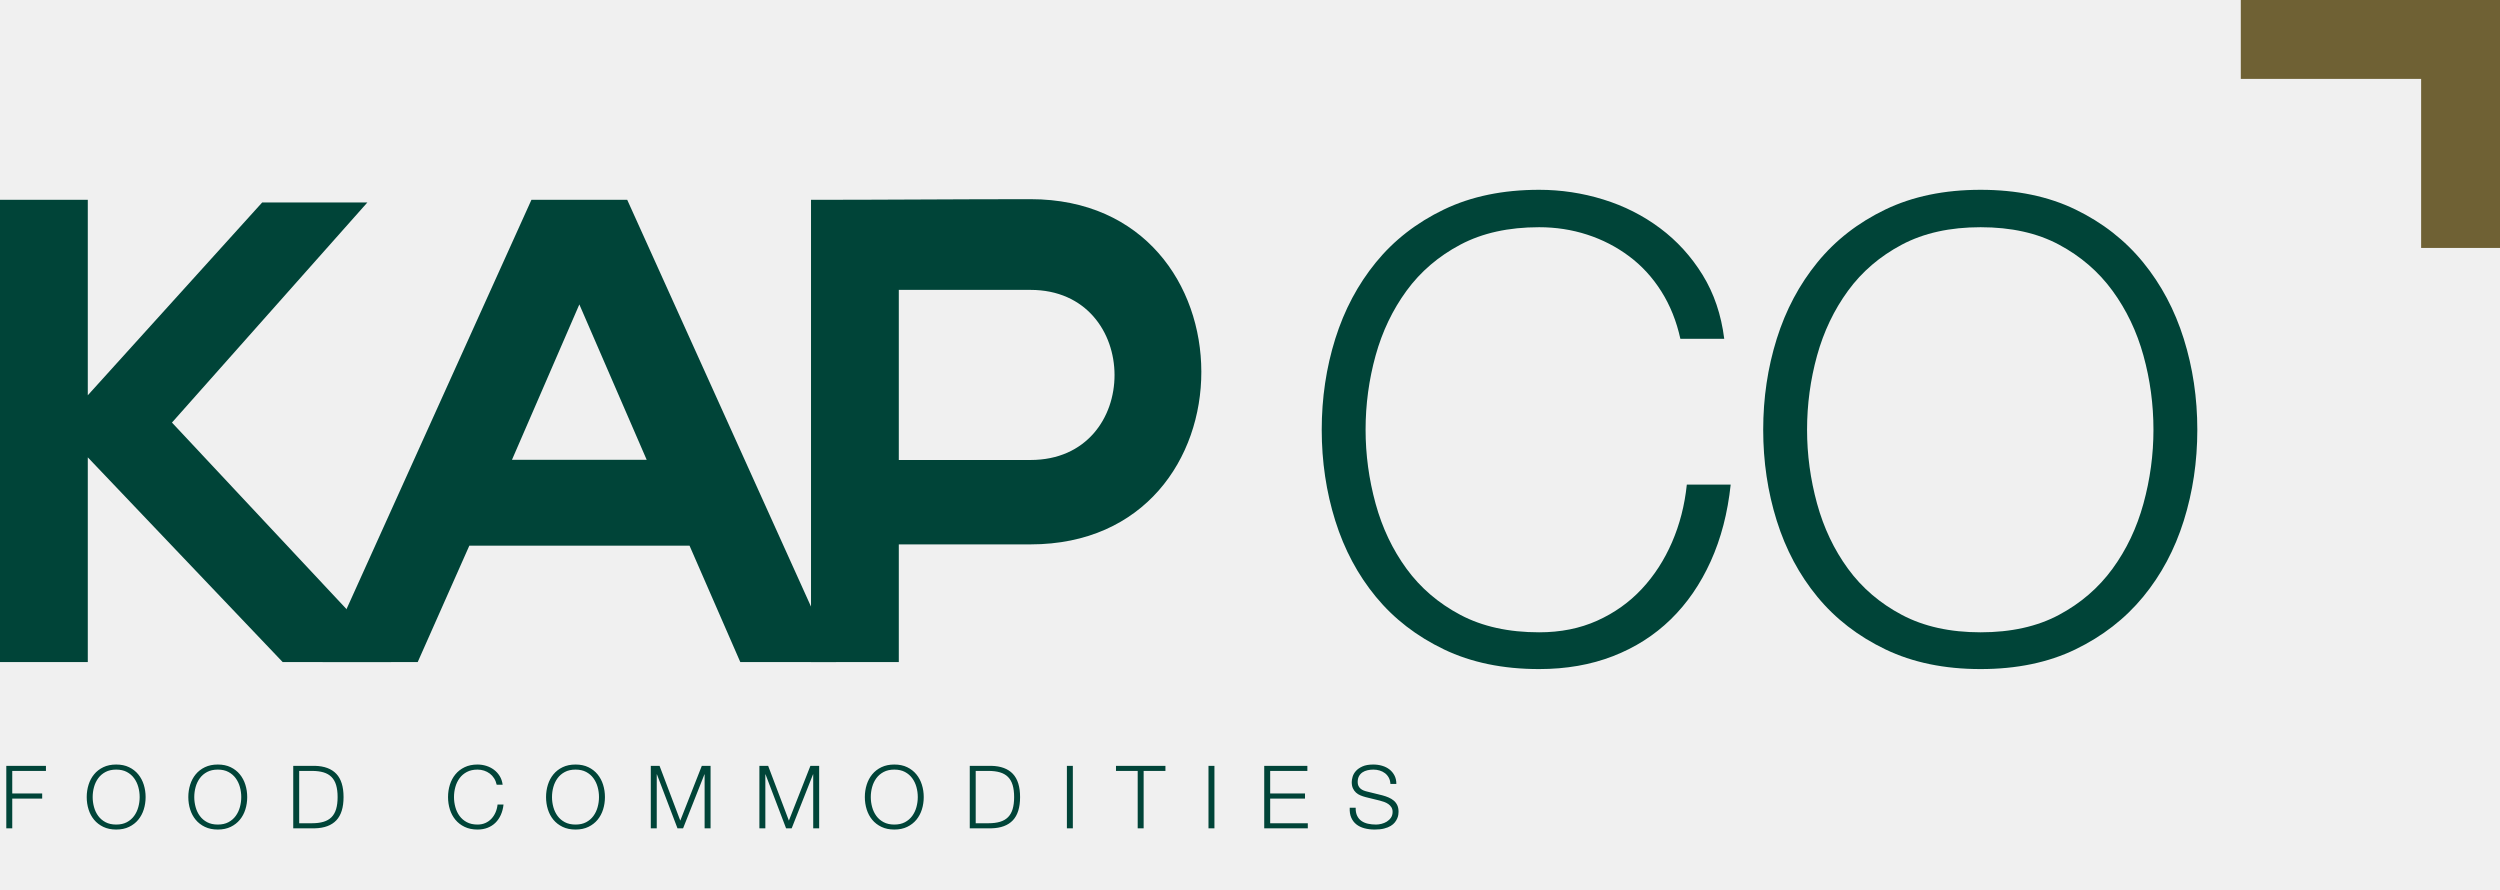
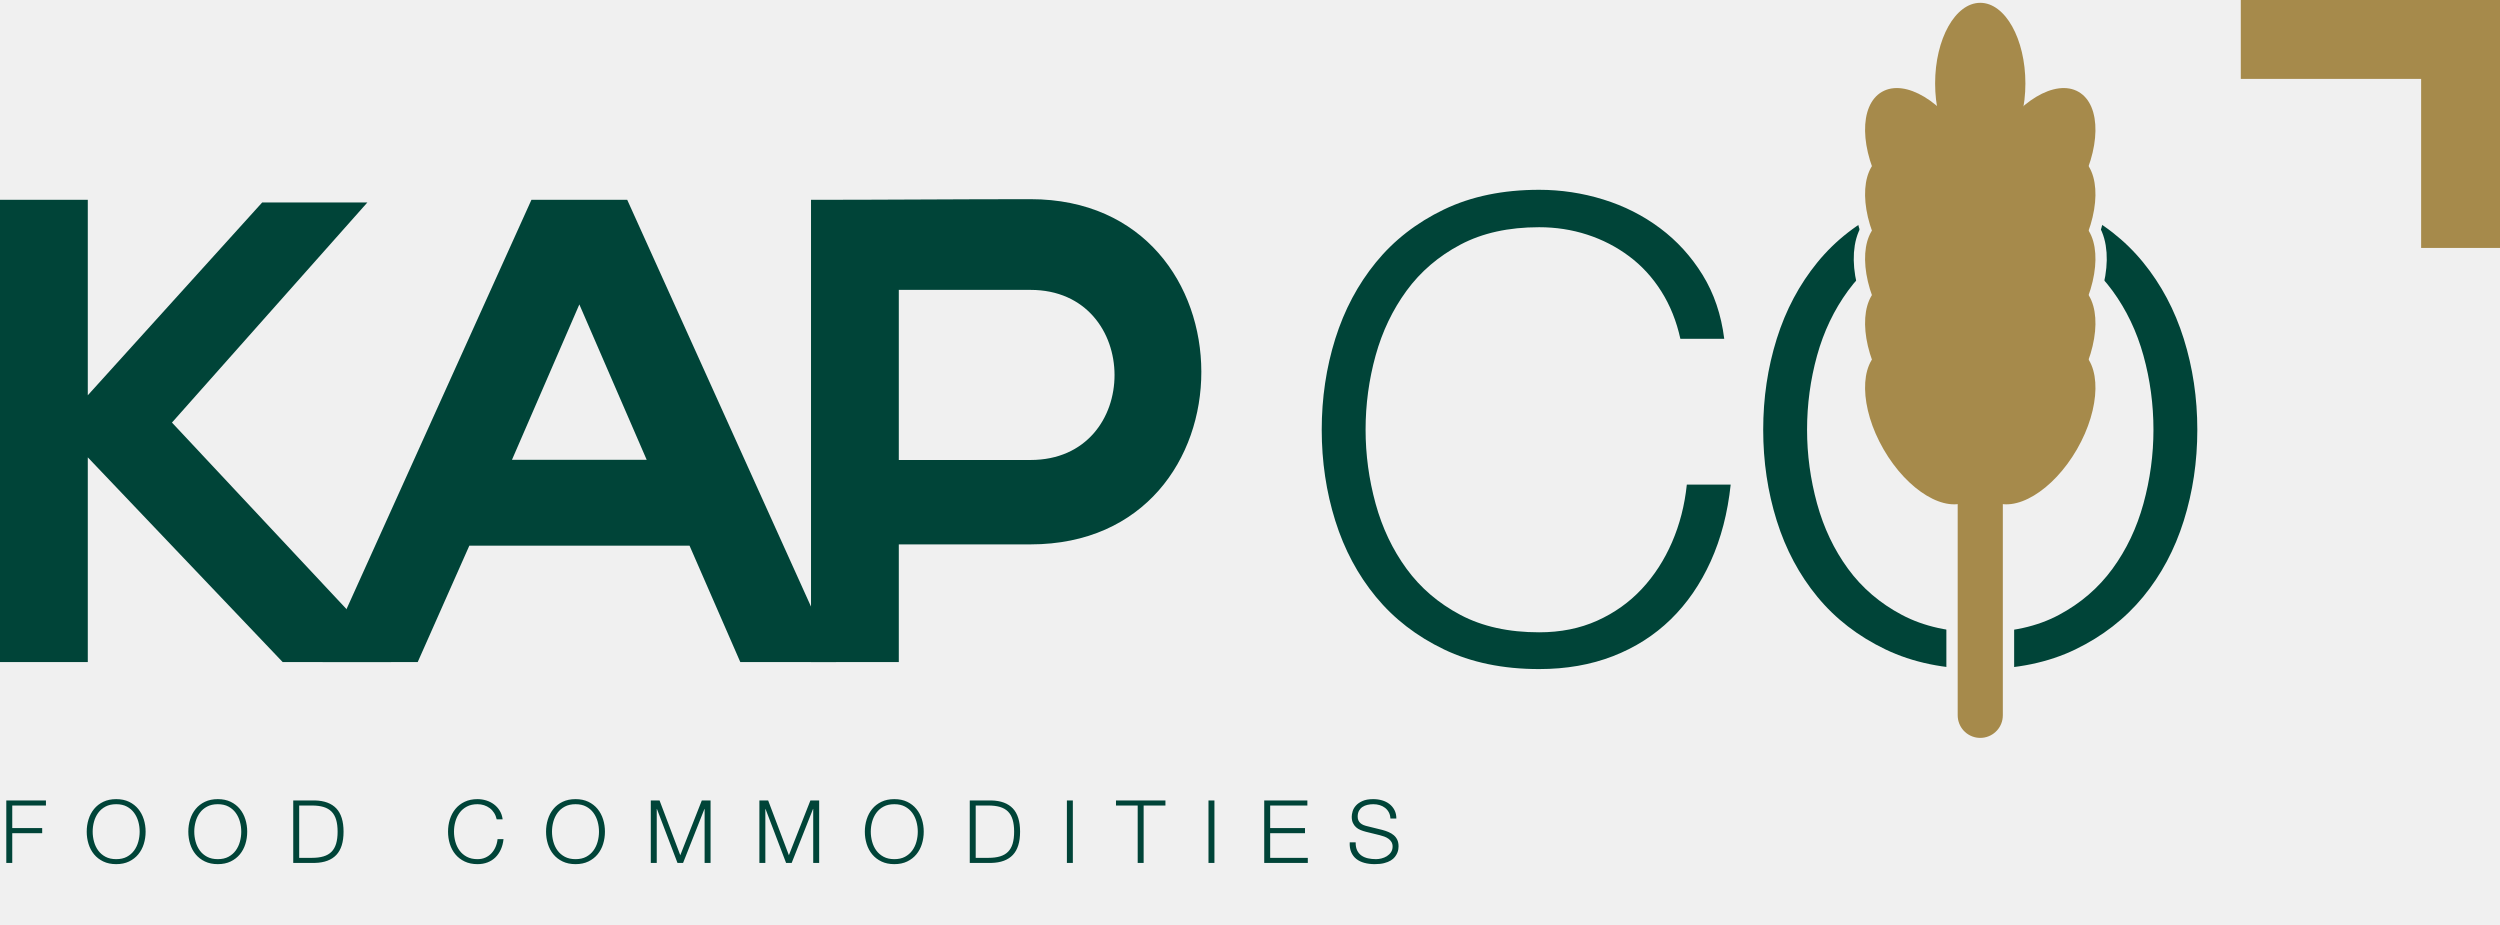
- <svg xmlns="http://www.w3.org/2000/svg" viewBox="0 0 994.10 353.73" role="img" aria-label="KAP CO">
+ <svg xmlns="http://www.w3.org/2000/svg" viewBox="0 0 994.10 367.49" role="img" aria-label="KAP CO">
  <g transform="translate(0.00 0.00)">
+     <mask id="o-cut" maskUnits="userSpaceOnUse" x="0" y="0" width="994" height="291">
+       <rect width="994" height="291" fill="#fff" />
+       <g transform="translate(787.43 284.44)" fill="#000" stroke-linecap="round">
+         <line x1="0" y1="0" x2="0" y2="-224.35" stroke="#000" stroke-width="26.95" />
+         <ellipse cx="-21.79" cy="-115.38" rx="19.23" ry="34.61" transform="rotate(-30 -21.79 -115.38)" stroke="#000" stroke-width="9.00" />
+         <ellipse cx="21.79" cy="-115.38" rx="19.23" ry="34.61" transform="rotate(30 21.79 -115.38)" stroke="#000" stroke-width="9.00" />
+         <ellipse cx="-21.79" cy="-141.02" rx="19.23" ry="34.61" transform="rotate(-30 -21.79 -141.02)" stroke="#000" stroke-width="9.00" />
+         <ellipse cx="21.79" cy="-141.02" rx="19.23" ry="34.61" transform="rotate(30 21.79 -141.02)" stroke="#000" stroke-width="9.00" />
+         <ellipse cx="-21.79" cy="-166.66" rx="19.23" ry="34.61" transform="rotate(-30 -21.79 -166.66)" stroke="#000" stroke-width="9.00" />
+         <ellipse cx="21.79" cy="-166.66" rx="19.23" ry="34.61" transform="rotate(30 21.79 -166.66)" stroke="#000" stroke-width="9.00" />
+         <ellipse cx="-21.79" cy="-192.30" rx="19.23" ry="34.61" transform="rotate(-30 -21.79 -192.30)" stroke="#000" stroke-width="9.00" />
+         <ellipse cx="21.79" cy="-192.30" rx="19.23" ry="34.61" transform="rotate(30 21.79 -192.30)" stroke="#000" stroke-width="9.00" />
+         <ellipse cx="-21.79" cy="-217.94" rx="19.23" ry="34.61" transform="rotate(-30 -21.79 -217.94)" stroke="#000" stroke-width="9.00" />
+         <ellipse cx="21.79" cy="-217.94" rx="19.23" ry="34.61" transform="rotate(30 21.79 -217.94)" stroke="#000" stroke-width="9.00" />
+         <ellipse cx="0" cy="-251.27" rx="17.95" ry="32.05" stroke="#000" stroke-width="9.00" />
+       </g>
+     </mask>
    <path fill="#004438" d="M-0.00 79.46 L-0.00 263.26 L34.91 263.26 L34.91 181.86 L112.40 263.26 L155.51 263.26 L155.51 261.16 L68.38 168.03 L146.07 80.52 L104.24 80.52 L34.91 157.18 L34.91 79.46 L-0.00 79.46 Z" />
    <path fill="#004438" d="M230.37 121.05 L257.15 182.84 L203.58 182.84 L230.37 121.05 M294.37 263.26 L332.45 263.26 L249.41 79.46 L211.32 79.46 L128.28 263.26 L166.10 263.26 L186.63 216.97 L274.18 216.97 L294.37 263.26 Z" />
    <path fill="#004438" d="M357.40 182.91 L409.77 182.91 C454.46 182.91 454.19 115.27 409.77 115.27 L357.40 115.27 L357.40 182.91 M409.77 216.47 L357.40 216.47 L357.40 263.26 L322.49 263.26 L322.49 79.46 C351.58 79.46 380.67 79.20 409.77 79.20 C500.21 79.20 500.48 216.47 409.77 216.47 Z" />
    <path fill="#004438" d="M668.183 134.724H685.625Q683.83 120.36 677.032 109.33Q670.235 98.301 660.104 90.734Q649.972 83.167 637.532 79.32Q625.091 75.473 612.01 75.473Q590.464 75.473 574.176 83.296Q557.889 91.119 547.116 104.329Q536.343 117.538 530.956 134.724Q525.57 151.909 525.57 170.89Q525.57 189.871 530.956 207.056Q536.343 224.242 547.116 237.323Q557.889 250.405 574.176 258.228Q590.464 266.051 612.01 266.051Q628.169 266.051 641.379 260.921Q654.589 255.791 664.336 246.301Q674.083 236.81 680.239 223.216Q686.395 209.621 688.19 192.692H670.748Q669.466 205.004 664.849 215.649Q660.232 226.294 652.793 234.245Q645.355 242.197 635.095 246.814Q624.835 251.431 612.01 251.431Q593.799 251.431 580.717 244.505Q567.636 237.58 559.3 226.165Q550.963 214.751 546.988 200.259Q543.012 185.767 543.012 170.89Q543.012 155.757 546.988 141.393Q550.963 127.029 559.3 115.615Q567.636 104.2 580.717 97.275Q593.799 90.349 612.01 90.349Q622.013 90.349 631.119 93.299Q640.225 96.249 647.792 101.892Q655.358 107.535 660.617 115.871Q665.875 124.207 668.183 134.724Z" />
-     <path fill="#004438" d="M718.561 170.89Q718.561 155.757 722.537 141.393Q726.512 127.029 734.849 115.615Q743.185 104.2 756.266 97.275Q769.348 90.349 787.559 90.349Q805.77 90.349 818.724 97.275Q831.677 104.2 840.013 115.615Q848.349 127.029 852.325 141.393Q856.301 155.757 856.301 170.89Q856.301 185.767 852.325 200.259Q848.349 214.751 840.013 226.165Q831.677 237.58 818.724 244.505Q805.77 251.431 787.559 251.431Q769.348 251.431 756.266 244.505Q743.185 237.58 734.849 226.165Q726.512 214.751 722.537 200.259Q718.561 185.767 718.561 170.89ZM701.119 170.89Q701.119 189.871 706.505 207.056Q711.892 224.242 722.665 237.323Q733.438 250.405 749.726 258.228Q766.013 266.051 787.559 266.051Q809.105 266.051 825.264 258.228Q841.424 250.405 852.197 237.323Q862.97 224.242 868.356 207.056Q873.743 189.871 873.743 170.89Q873.743 151.909 868.356 134.724Q862.97 117.538 852.197 104.329Q841.424 91.119 825.264 83.296Q809.105 75.473 787.559 75.473Q766.013 75.473 749.726 83.296Q733.438 91.119 722.665 104.329Q711.892 117.538 706.505 134.724Q701.119 151.909 701.119 170.89Z" />
-     <path fill="#6f6134" d="M891.03 -0.00 L891.03 31.37 L962.74 31.37 L962.74 98.59 L994.11 98.59 L994.11 -0.00 L891.03 -0.00 Z" />
+     <path fill="#004438" d="M718.561 170.89Q718.561 155.757 722.537 141.393Q726.512 127.029 734.849 115.615Q743.185 104.2 756.266 97.275Q769.348 90.349 787.559 90.349Q805.77 90.349 818.724 97.275Q831.677 104.2 840.013 115.615Q848.349 127.029 852.325 141.393Q856.301 155.757 856.301 170.89Q856.301 185.767 852.325 200.259Q848.349 214.751 840.013 226.165Q831.677 237.58 818.724 244.505Q805.77 251.431 787.559 251.431Q769.348 251.431 756.266 244.505Q743.185 237.58 734.849 226.165Q726.512 214.751 722.537 200.259Q718.561 185.767 718.561 170.89ZM701.119 170.89Q701.119 189.871 706.505 207.056Q711.892 224.242 722.665 237.323Q733.438 250.405 749.726 258.228Q766.013 266.051 787.559 266.051Q809.105 266.051 825.264 258.228Q841.424 250.405 852.197 237.323Q862.97 224.242 868.356 207.056Q873.743 189.871 873.743 170.89Q873.743 151.909 868.356 134.724Q862.97 117.538 852.197 104.329Q841.424 91.119 825.264 83.296Q809.105 75.473 787.559 75.473Q766.013 75.473 749.726 83.296Q733.438 91.119 722.665 104.329Q711.892 117.538 706.505 134.724Q701.119 151.909 701.119 170.89Z" mask="url(#o-cut)" />
+     <path fill="#a68a4b" d="M891.03 -0.00 L891.03 31.37 L962.74 31.37 L962.74 98.59 L994.11 98.59 L994.11 -0.00 L891.03 -0.00 Z" />
+     <g transform="translate(787.43 284.44)" fill="#a68a4b" stroke-linecap="round">
+       <line x1="0" y1="0" x2="0" y2="-224.35" stroke="#a68a4b" stroke-width="17.95" />
+       <ellipse cx="-21.79" cy="-115.38" rx="19.23" ry="34.61" transform="rotate(-30 -21.79 -115.38)" stroke="none" />
+       <ellipse cx="21.79" cy="-115.38" rx="19.23" ry="34.61" transform="rotate(30 21.79 -115.38)" stroke="none" />
+       <ellipse cx="-21.79" cy="-141.02" rx="19.23" ry="34.61" transform="rotate(-30 -21.79 -141.02)" stroke="none" />
+       <ellipse cx="21.79" cy="-141.02" rx="19.23" ry="34.61" transform="rotate(30 21.79 -141.02)" stroke="none" />
+       <ellipse cx="-21.79" cy="-166.66" rx="19.23" ry="34.61" transform="rotate(-30 -21.79 -166.66)" stroke="none" />
+       <ellipse cx="21.79" cy="-166.66" rx="19.23" ry="34.61" transform="rotate(30 21.79 -166.66)" stroke="none" />
+       <ellipse cx="-21.79" cy="-192.30" rx="19.23" ry="34.61" transform="rotate(-30 -21.79 -192.30)" stroke="none" />
+       <ellipse cx="21.79" cy="-192.30" rx="19.23" ry="34.61" transform="rotate(30 21.79 -192.30)" stroke="none" />
+       <ellipse cx="-21.79" cy="-217.94" rx="19.23" ry="34.61" transform="rotate(-30 -21.79 -217.94)" stroke="none" />
+       <ellipse cx="21.79" cy="-217.94" rx="19.23" ry="34.61" transform="rotate(30 21.79 -217.94)" stroke="none" />
+       <ellipse cx="0" cy="-251.27" rx="17.95" ry="32.05" stroke="none" />
+     </g>
  </g>
  <g transform="translate(0.00 0.00)">
-     <path fill="#004438" d="M2.505 304.529V329.374H4.872V317.543H16.772V315.524H4.872V306.547H18.268V304.529Z M36.85 316.951Q36.85 314.898 37.389 312.95Q37.928 311.001 39.059 309.452Q40.19 307.904 41.965 306.965Q43.739 306.025 46.21 306.025Q48.68 306.025 50.438 306.965Q52.195 307.904 53.326 309.452Q54.457 311.001 54.996 312.95Q55.535 314.898 55.535 316.951Q55.535 318.969 54.996 320.935Q54.457 322.901 53.326 324.45Q52.195 325.998 50.438 326.938Q48.68 327.877 46.21 327.877Q43.739 327.877 41.965 326.938Q40.19 325.998 39.059 324.45Q37.928 322.901 37.389 320.935Q36.85 318.969 36.85 316.951ZM34.483 316.951Q34.483 319.526 35.214 321.857Q35.945 324.189 37.406 325.963Q38.868 327.738 41.077 328.799Q43.287 329.861 46.21 329.861Q49.133 329.861 51.325 328.799Q53.517 327.738 54.979 325.963Q56.44 324.189 57.171 321.857Q57.902 319.526 57.902 316.951Q57.902 314.376 57.171 312.045Q56.44 309.713 54.979 307.921Q53.517 306.129 51.325 305.068Q49.133 304.007 46.21 304.007Q43.287 304.007 41.077 305.068Q38.868 306.129 37.406 307.921Q35.945 309.713 35.214 312.045Q34.483 314.376 34.483 316.951Z M77.248 316.951Q77.248 314.898 77.788 312.95Q78.327 311.001 79.458 309.452Q80.589 307.904 82.364 306.965Q84.138 306.025 86.609 306.025Q89.079 306.025 90.837 306.965Q92.594 307.904 93.725 309.452Q94.856 311.001 95.395 312.95Q95.934 314.898 95.934 316.951Q95.934 318.969 95.395 320.935Q94.856 322.901 93.725 324.45Q92.594 325.998 90.837 326.938Q89.079 327.877 86.609 327.877Q84.138 327.877 82.364 326.938Q80.589 325.998 79.458 324.45Q78.327 322.901 77.788 320.935Q77.248 318.969 77.248 316.951ZM74.882 316.951Q74.882 319.526 75.613 321.857Q76.344 324.189 77.805 325.963Q79.267 327.738 81.476 328.799Q83.686 329.861 86.609 329.861Q89.532 329.861 91.724 328.799Q93.916 327.738 95.377 325.963Q96.839 324.189 97.57 321.857Q98.3 319.526 98.3 316.951Q98.3 314.376 97.57 312.045Q96.839 309.713 95.377 307.921Q93.916 306.129 91.724 305.068Q89.532 304.007 86.609 304.007Q83.686 304.007 81.476 305.068Q79.267 306.129 77.805 307.921Q76.344 309.713 75.613 312.045Q74.882 314.376 74.882 316.951Z M116.603 304.529V329.374H125.198Q130.87 329.234 133.741 326.19Q136.611 323.145 136.611 316.951Q136.611 310.757 133.741 307.713Q130.87 304.668 125.198 304.529ZM118.97 327.355V306.547H124.015Q126.694 306.547 128.626 307.121Q130.557 307.695 131.81 308.948Q133.062 310.201 133.654 312.184Q134.245 314.167 134.245 316.951Q134.245 319.735 133.654 321.718Q133.062 323.702 131.81 324.954Q130.557 326.207 128.626 326.781Q126.694 327.355 124.015 327.355Z M197.506 312.045H199.872Q199.628 310.096 198.706 308.6Q197.784 307.104 196.409 306.077Q195.035 305.051 193.347 304.529Q191.66 304.007 189.885 304.007Q186.962 304.007 184.753 305.068Q182.543 306.129 181.082 307.921Q179.62 309.713 178.889 312.045Q178.159 314.376 178.159 316.951Q178.159 319.526 178.889 321.857Q179.62 324.189 181.082 325.963Q182.543 327.738 184.753 328.799Q186.962 329.861 189.885 329.861Q192.077 329.861 193.869 329.165Q195.661 328.469 196.984 327.181Q198.306 325.894 199.141 324.05Q199.976 322.205 200.22 319.909H197.853Q197.679 321.579 197.053 323.023Q196.427 324.467 195.418 325.546Q194.409 326.625 193.017 327.251Q191.625 327.877 189.885 327.877Q187.414 327.877 185.64 326.938Q183.865 325.998 182.734 324.45Q181.603 322.901 181.064 320.935Q180.525 318.969 180.525 316.951Q180.525 314.898 181.064 312.95Q181.603 311.001 182.734 309.452Q183.865 307.904 185.64 306.965Q187.414 306.025 189.885 306.025Q191.242 306.025 192.477 306.425Q193.713 306.825 194.739 307.591Q195.766 308.356 196.479 309.487Q197.192 310.618 197.506 312.045Z M219.497 316.951Q219.497 314.898 220.036 312.95Q220.576 311.001 221.707 309.452Q222.837 307.904 224.612 306.965Q226.387 306.025 228.857 306.025Q231.328 306.025 233.085 306.965Q234.842 307.904 235.973 309.452Q237.104 311.001 237.643 312.95Q238.183 314.898 238.183 316.951Q238.183 318.969 237.643 320.935Q237.104 322.901 235.973 324.45Q234.842 325.998 233.085 326.938Q231.328 327.877 228.857 327.877Q226.387 327.877 224.612 326.938Q222.837 325.998 221.707 324.45Q220.576 322.901 220.036 320.935Q219.497 318.969 219.497 316.951ZM217.131 316.951Q217.131 319.526 217.862 321.857Q218.592 324.189 220.054 325.963Q221.515 327.738 223.725 328.799Q225.934 329.861 228.857 329.861Q231.78 329.861 233.972 328.799Q236.165 327.738 237.626 325.963Q239.087 324.189 239.818 321.857Q240.549 319.526 240.549 316.951Q240.549 314.376 239.818 312.045Q239.087 309.713 237.626 307.921Q236.165 306.129 233.972 305.068Q231.78 304.007 228.857 304.007Q225.934 304.007 223.725 305.068Q221.515 306.129 220.054 307.921Q218.592 309.713 217.862 312.045Q217.131 314.376 217.131 316.951Z M262.262 304.529 270.509 326.311 279.069 304.529H282.548V329.374H280.182V307.904H280.113L271.622 329.374H269.395L261.218 307.904H261.148V329.374H258.782V304.529Z M305.445 304.529 313.691 326.311 322.251 304.529H325.731V329.374H323.365V307.904H323.295L314.805 329.374H312.578L304.401 307.904H304.331V329.374H301.965V304.529Z M346.261 316.951Q346.261 314.898 346.8 312.95Q347.34 311.001 348.471 309.452Q349.601 307.904 351.376 306.965Q353.151 306.025 355.621 306.025Q358.092 306.025 359.849 306.965Q361.606 307.904 362.737 309.452Q363.868 311.001 364.407 312.95Q364.947 314.898 364.947 316.951Q364.947 318.969 364.407 320.935Q363.868 322.901 362.737 324.45Q361.606 325.998 359.849 326.938Q358.092 327.877 355.621 327.877Q353.151 327.877 351.376 326.938Q349.601 325.998 348.471 324.45Q347.34 322.901 346.8 320.935Q346.261 318.969 346.261 316.951ZM343.895 316.951Q343.895 319.526 344.626 321.857Q345.356 324.189 346.818 325.963Q348.279 327.738 350.489 328.799Q352.698 329.861 355.621 329.861Q358.544 329.861 360.736 328.799Q362.929 327.738 364.39 325.963Q365.851 324.189 366.582 321.857Q367.313 319.526 367.313 316.951Q367.313 314.376 366.582 312.045Q365.851 309.713 364.39 307.921Q362.929 306.129 360.736 305.068Q358.544 304.007 355.621 304.007Q352.698 304.007 350.489 305.068Q348.279 306.129 346.818 307.921Q345.356 309.713 344.626 312.045Q343.895 314.376 343.895 316.951Z M385.616 304.529V329.374H394.211Q399.883 329.234 402.753 326.19Q405.624 323.145 405.624 316.951Q405.624 310.757 402.753 307.713Q399.883 304.668 394.211 304.529ZM387.982 327.355V306.547H393.028Q395.707 306.547 397.638 307.121Q399.569 307.695 400.822 308.948Q402.075 310.201 402.666 312.184Q403.258 314.167 403.258 316.951Q403.258 319.735 402.666 321.718Q402.075 323.702 400.822 324.954Q399.569 326.207 397.638 326.781Q395.707 327.355 393.028 327.355Z M424.24 304.529V329.374H426.606V304.529Z M443.761 304.529V306.547H452.391V329.374H454.757V306.547H463.421V304.529Z M480.541 304.529V329.374H482.907V304.529Z M502.706 304.529V329.374H520.035V327.355H505.073V317.543H518.922V315.524H505.073V306.547H519.861V304.529Z M539.069 321.196H536.703Q536.598 323.493 537.312 325.128Q538.025 326.764 539.347 327.808Q540.67 328.852 542.549 329.356Q544.428 329.861 546.62 329.861Q548.812 329.861 550.378 329.461Q551.944 329.06 553.005 328.417Q554.066 327.773 554.675 326.973Q555.284 326.172 555.615 325.389Q555.945 324.606 556.032 323.91Q556.119 323.215 556.119 322.797Q556.119 321.266 555.615 320.187Q555.11 319.109 554.223 318.36Q553.336 317.612 552.17 317.108Q551.004 316.603 549.682 316.255L543.627 314.759Q542.862 314.585 542.183 314.307Q541.505 314.028 540.983 313.576Q540.461 313.124 540.165 312.48Q539.869 311.836 539.869 310.966Q539.869 309.574 540.391 308.635Q540.913 307.695 541.766 307.121Q542.618 306.547 543.749 306.286Q544.88 306.025 546.098 306.025Q547.42 306.025 548.621 306.39Q549.821 306.756 550.743 307.469Q551.665 308.182 552.239 309.244Q552.814 310.305 552.883 311.732H555.249Q555.249 309.818 554.501 308.374Q553.753 306.93 552.5 305.955Q551.248 304.981 549.578 304.494Q547.907 304.007 546.063 304.007Q543.453 304.007 541.783 304.755Q540.113 305.503 539.156 306.582Q538.199 307.66 537.851 308.878Q537.503 310.096 537.503 311.001Q537.503 312.462 537.973 313.471Q538.443 314.481 539.208 315.177Q539.974 315.872 541 316.29Q542.027 316.708 543.105 316.986L548.638 318.343Q549.508 318.552 550.413 318.882Q551.317 319.213 552.065 319.735Q552.814 320.257 553.283 321.022Q553.753 321.788 553.753 322.832Q553.753 324.189 553.092 325.146Q552.431 326.103 551.439 326.712Q550.447 327.321 549.299 327.599Q548.151 327.877 547.177 327.877Q545.472 327.877 543.975 327.547Q542.479 327.216 541.383 326.451Q540.287 325.685 539.66 324.398Q539.034 323.11 539.069 321.196Z" />
+     <path fill="#004438" d="M2.505 318.287V343.132H4.872V331.301H16.772V329.283H4.872V320.305H18.268V318.287Z M36.85 330.709Q36.85 328.656 37.389 326.708Q37.928 324.759 39.059 323.211Q40.19 321.662 41.965 320.723Q43.739 319.783 46.21 319.783Q48.68 319.783 50.438 320.723Q52.195 321.662 53.326 323.211Q54.457 324.759 54.996 326.708Q55.535 328.656 55.535 330.709Q55.535 332.728 54.996 334.694Q54.457 336.66 53.326 338.208Q52.195 339.756 50.438 340.696Q48.68 341.635 46.21 341.635Q43.739 341.635 41.965 340.696Q40.19 339.756 39.059 338.208Q37.928 336.66 37.389 334.694Q36.85 332.728 36.85 330.709ZM34.483 330.709Q34.483 333.284 35.214 335.616Q35.945 337.947 37.406 339.722Q38.868 341.496 41.077 342.558Q43.287 343.619 46.21 343.619Q49.133 343.619 51.325 342.558Q53.517 341.496 54.979 339.722Q56.44 337.947 57.171 335.616Q57.902 333.284 57.902 330.709Q57.902 328.134 57.171 325.803Q56.44 323.472 54.979 321.68Q53.517 319.888 51.325 318.826Q49.133 317.765 46.21 317.765Q43.287 317.765 41.077 318.826Q38.868 319.888 37.406 321.68Q35.945 323.472 35.214 325.803Q34.483 328.134 34.483 330.709Z M77.248 330.709Q77.248 328.656 77.788 326.708Q78.327 324.759 79.458 323.211Q80.589 321.662 82.364 320.723Q84.138 319.783 86.609 319.783Q89.079 319.783 90.837 320.723Q92.594 321.662 93.725 323.211Q94.856 324.759 95.395 326.708Q95.934 328.656 95.934 330.709Q95.934 332.728 95.395 334.694Q94.856 336.66 93.725 338.208Q92.594 339.756 90.837 340.696Q89.079 341.635 86.609 341.635Q84.138 341.635 82.364 340.696Q80.589 339.756 79.458 338.208Q78.327 336.66 77.788 334.694Q77.248 332.728 77.248 330.709ZM74.882 330.709Q74.882 333.284 75.613 335.616Q76.344 337.947 77.805 339.722Q79.267 341.496 81.476 342.558Q83.686 343.619 86.609 343.619Q89.532 343.619 91.724 342.558Q93.916 341.496 95.377 339.722Q96.839 337.947 97.57 335.616Q98.3 333.284 98.3 330.709Q98.3 328.134 97.57 325.803Q96.839 323.472 95.377 321.68Q93.916 319.888 91.724 318.826Q89.532 317.765 86.609 317.765Q83.686 317.765 81.476 318.826Q79.267 319.888 77.805 321.68Q76.344 323.472 75.613 325.803Q74.882 328.134 74.882 330.709Z M116.603 318.287V343.132H125.198Q130.87 342.993 133.741 339.948Q136.611 336.903 136.611 330.709Q136.611 324.516 133.741 321.471Q130.87 318.426 125.198 318.287ZM118.97 341.113V320.305H124.015Q126.694 320.305 128.626 320.879Q130.557 321.453 131.81 322.706Q133.062 323.959 133.654 325.942Q134.245 327.926 134.245 330.709Q134.245 333.493 133.654 335.476Q133.062 337.46 131.81 338.713Q130.557 339.965 128.626 340.539Q126.694 341.113 124.015 341.113Z M197.506 325.803H199.872Q199.628 323.854 198.706 322.358Q197.784 320.862 196.409 319.835Q195.035 318.809 193.347 318.287Q191.66 317.765 189.885 317.765Q186.962 317.765 184.753 318.826Q182.543 319.888 181.082 321.68Q179.62 323.472 178.889 325.803Q178.159 328.134 178.159 330.709Q178.159 333.284 178.889 335.616Q179.62 337.947 181.082 339.722Q182.543 341.496 184.753 342.558Q186.962 343.619 189.885 343.619Q192.077 343.619 193.869 342.923Q195.661 342.227 196.984 340.94Q198.306 339.652 199.141 337.808Q199.976 335.964 200.22 333.667H197.853Q197.679 335.337 197.053 336.781Q196.427 338.225 195.418 339.304Q194.409 340.383 193.017 341.009Q191.625 341.635 189.885 341.635Q187.414 341.635 185.64 340.696Q183.865 339.756 182.734 338.208Q181.603 336.66 181.064 334.694Q180.525 332.728 180.525 330.709Q180.525 328.656 181.064 326.708Q181.603 324.759 182.734 323.211Q183.865 321.662 185.64 320.723Q187.414 319.783 189.885 319.783Q191.242 319.783 192.477 320.183Q193.713 320.584 194.739 321.349Q195.766 322.115 196.479 323.245Q197.192 324.376 197.506 325.803Z M219.497 330.709Q219.497 328.656 220.036 326.708Q220.576 324.759 221.707 323.211Q222.837 321.662 224.612 320.723Q226.387 319.783 228.857 319.783Q231.328 319.783 233.085 320.723Q234.842 321.662 235.973 323.211Q237.104 324.759 237.643 326.708Q238.183 328.656 238.183 330.709Q238.183 332.728 237.643 334.694Q237.104 336.66 235.973 338.208Q234.842 339.756 233.085 340.696Q231.328 341.635 228.857 341.635Q226.387 341.635 224.612 340.696Q222.837 339.756 221.707 338.208Q220.576 336.66 220.036 334.694Q219.497 332.728 219.497 330.709ZM217.131 330.709Q217.131 333.284 217.862 335.616Q218.592 337.947 220.054 339.722Q221.515 341.496 223.725 342.558Q225.934 343.619 228.857 343.619Q231.78 343.619 233.972 342.558Q236.165 341.496 237.626 339.722Q239.087 337.947 239.818 335.616Q240.549 333.284 240.549 330.709Q240.549 328.134 239.818 325.803Q239.087 323.472 237.626 321.68Q236.165 319.888 233.972 318.826Q231.78 317.765 228.857 317.765Q225.934 317.765 223.725 318.826Q221.515 319.888 220.054 321.68Q218.592 323.472 217.862 325.803Q217.131 328.134 217.131 330.709Z M262.262 318.287 270.509 340.07 279.069 318.287H282.548V343.132H280.182V321.662H280.113L271.622 343.132H269.395L261.218 321.662H261.148V343.132H258.782V318.287Z M305.445 318.287 313.691 340.07 322.251 318.287H325.731V343.132H323.365V321.662H323.295L314.805 343.132H312.578L304.401 321.662H304.331V343.132H301.965V318.287Z M346.261 330.709Q346.261 328.656 346.8 326.708Q347.34 324.759 348.471 323.211Q349.601 321.662 351.376 320.723Q353.151 319.783 355.621 319.783Q358.092 319.783 359.849 320.723Q361.606 321.662 362.737 323.211Q363.868 324.759 364.407 326.708Q364.947 328.656 364.947 330.709Q364.947 332.728 364.407 334.694Q363.868 336.66 362.737 338.208Q361.606 339.756 359.849 340.696Q358.092 341.635 355.621 341.635Q353.151 341.635 351.376 340.696Q349.601 339.756 348.471 338.208Q347.34 336.66 346.8 334.694Q346.261 332.728 346.261 330.709ZM343.895 330.709Q343.895 333.284 344.626 335.616Q345.356 337.947 346.818 339.722Q348.279 341.496 350.489 342.558Q352.698 343.619 355.621 343.619Q358.544 343.619 360.736 342.558Q362.929 341.496 364.39 339.722Q365.851 337.947 366.582 335.616Q367.313 333.284 367.313 330.709Q367.313 328.134 366.582 325.803Q365.851 323.472 364.39 321.68Q362.929 319.888 360.736 318.826Q358.544 317.765 355.621 317.765Q352.698 317.765 350.489 318.826Q348.279 319.888 346.818 321.68Q345.356 323.472 344.626 325.803Q343.895 328.134 343.895 330.709Z M385.616 318.287V343.132H394.211Q399.883 342.993 402.753 339.948Q405.624 336.903 405.624 330.709Q405.624 324.516 402.753 321.471Q399.883 318.426 394.211 318.287ZM387.982 341.113V320.305H393.028Q395.707 320.305 397.638 320.879Q399.569 321.453 400.822 322.706Q402.075 323.959 402.666 325.942Q403.258 327.926 403.258 330.709Q403.258 333.493 402.666 335.476Q402.075 337.46 400.822 338.713Q399.569 339.965 397.638 340.539Q395.707 341.113 393.028 341.113Z M424.24 318.287V343.132H426.606V318.287Z M443.761 318.287V320.305H452.391V343.132H454.757V320.305H463.421V318.287Z M480.541 318.287V343.132H482.907V318.287Z M502.706 318.287V343.132H520.035V341.113H505.073V331.301H518.922V329.283H505.073V320.305H519.861V318.287Z M539.069 334.954H536.703Q536.598 337.251 537.312 338.887Q538.025 340.522 539.347 341.566Q540.67 342.61 542.549 343.114Q544.428 343.619 546.62 343.619Q548.812 343.619 550.378 343.219Q551.944 342.819 553.005 342.175Q554.066 341.531 554.675 340.731Q555.284 339.93 555.615 339.147Q555.945 338.365 556.032 337.669Q556.119 336.973 556.119 336.555Q556.119 335.024 555.615 333.945Q555.11 332.867 554.223 332.119Q553.336 331.37 552.17 330.866Q551.004 330.361 549.682 330.013L543.627 328.517Q542.862 328.343 542.183 328.065Q541.505 327.786 540.983 327.334Q540.461 326.882 540.165 326.238Q539.869 325.594 539.869 324.724Q539.869 323.332 540.391 322.393Q540.913 321.453 541.766 320.879Q542.618 320.305 543.749 320.044Q544.88 319.783 546.098 319.783Q547.42 319.783 548.621 320.149Q549.821 320.514 550.743 321.227Q551.665 321.941 552.239 323.002Q552.814 324.063 552.883 325.49H555.249Q555.249 323.576 554.501 322.132Q553.753 320.688 552.5 319.714Q551.248 318.739 549.578 318.252Q547.907 317.765 546.063 317.765Q543.453 317.765 541.783 318.513Q540.113 319.261 539.156 320.34Q538.199 321.419 537.851 322.637Q537.503 323.854 537.503 324.759Q537.503 326.221 537.973 327.23Q538.443 328.239 539.208 328.935Q539.974 329.631 541 330.048Q542.027 330.466 543.105 330.744L548.638 332.101Q549.508 332.31 550.413 332.641Q551.317 332.971 552.065 333.493Q552.814 334.015 553.283 334.781Q553.753 335.546 553.753 336.59Q553.753 337.947 553.092 338.904Q552.431 339.861 551.439 340.47Q550.447 341.079 549.299 341.357Q548.151 341.635 547.177 341.635Q545.472 341.635 543.975 341.305Q542.479 340.974 541.383 340.209Q540.287 339.443 539.66 338.156Q539.034 336.868 539.069 334.954Z" />
  </g>
</svg>
